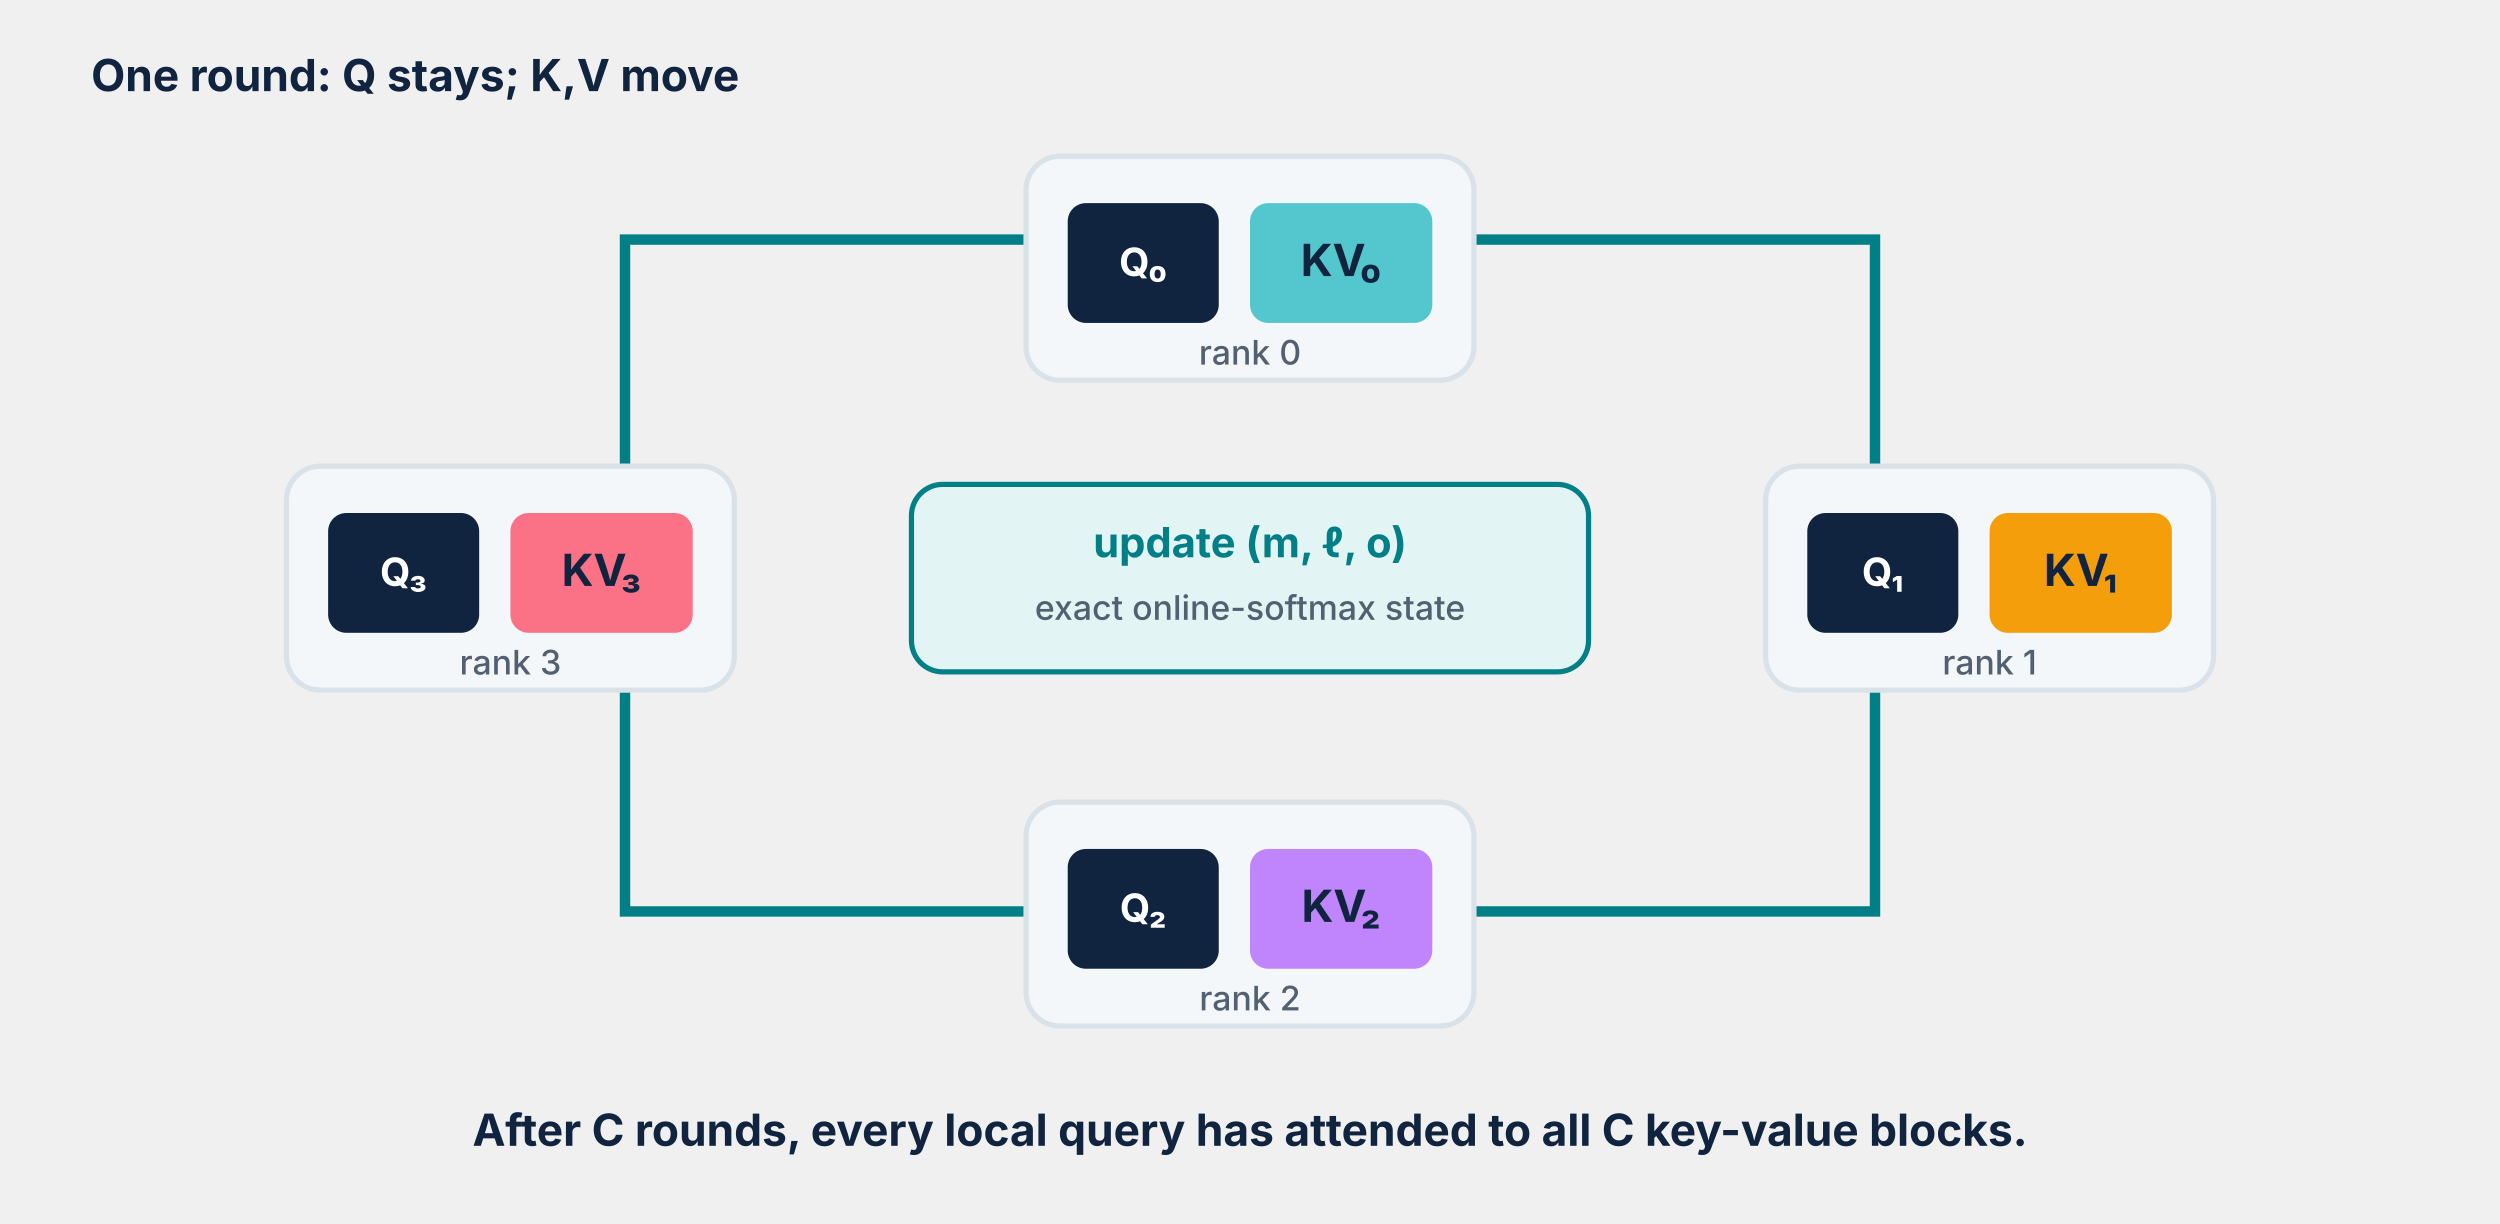
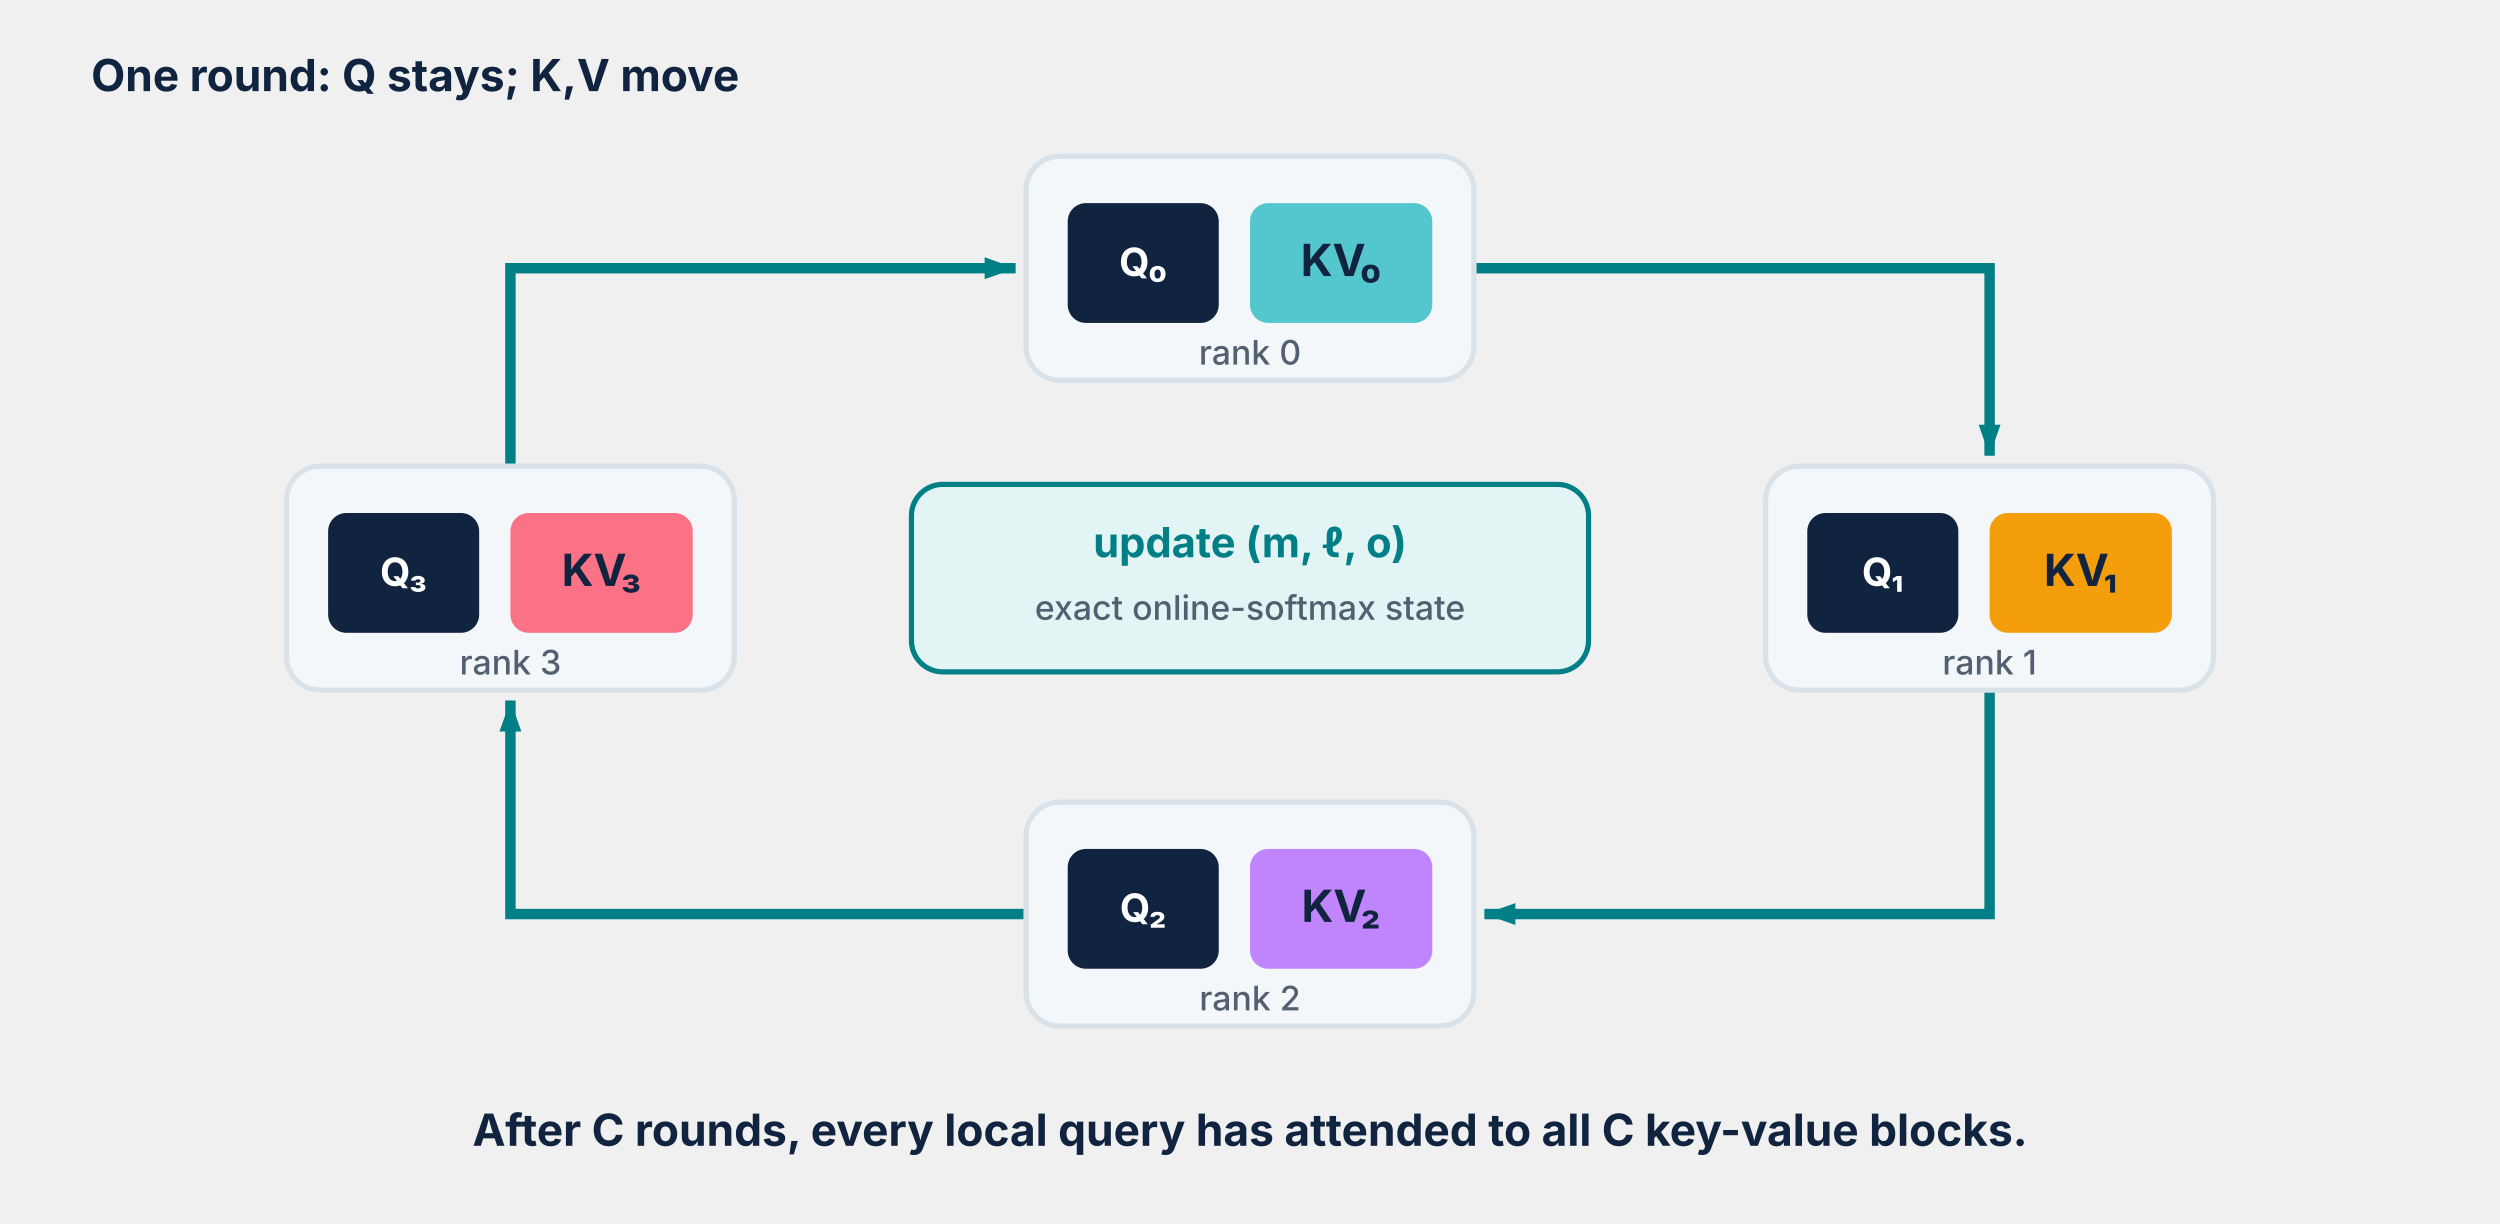
<svg xmlns="http://www.w3.org/2000/svg" viewBox="0 0 960 470" role="img" aria-labelledby="title desc">
  <defs>
-     <marker id="arrow" viewBox="0 0 10 10" refX="9" refY="5" markerWidth="8" markerHeight="8" orient="auto">
-       <path d="M0 0 10 5 0 10z" fill="#007f86" />
+     <marker id="arrow" viewBox="0 0 10 8" refX="8.5" refY="4" markerWidth="3.6" markerHeight="2.8" orient="auto">
+       <path d="M0 1L8.5 4L0 7z" fill="#007f86" />
    </marker>
    <style>
      text{font-family:Inter,ui-sans-serif,system-ui,-apple-system,BlinkMacSystemFont,"Segoe UI",sans-serif}.rank{fill:#f3f7fa;stroke:#d8e2e8;stroke-width:2}.q{fill:#10233f}.kv0{fill:#54c6cd}.kv1{fill:#f59e0b}.kv2{fill:#c084fc}.kv3{fill:#fb7185}.ring{fill:none;stroke:#007f86;stroke-width:4;marker-end:url(#arrow)}.label{fill:#10233f;font-size:17px;font-weight:750}.sub{fill:#526071;font-size:13px;font-weight:500}.inverse{fill:#fff;font-size:15px;font-weight:750}.round{fill:#e2f4f4;stroke:#007f86;stroke-width:2}.equation{fill:#007f86;font-size:16px;font-weight:750}
      @media(prefers-color-scheme:dark){.rank{fill:#182534;stroke:#2c4052}.label{fill:#f3f7fa}.sub{fill:#9fb2c4}.ring{stroke:#54d2d8}.round{fill:#173b40;stroke:#54d2d8}.equation{fill:#54d2d8}}
    </style>
  </defs>
  <text class="label" x="35" y="35">One round: Q stays; K,V move</text>
-   <path class="ring" d="M480 92H720V222" />
-   <path class="ring" d="M720 222V350H480" />
-   <path class="ring" d="M480 350H240V222" />
-   <path class="ring" d="M240 222V92H480" />
+   <path class="ring" d="M566 103H764V175" />
+   <path class="ring" d="M764 265V351H570" />
+   <path class="ring" d="M394 351H196V269" />
+   <path class="ring" d="M196 179V103H390" />
  <g>
    <rect class="rank" x="394" y="60" width="172" height="86" rx="13" />
    <rect class="q" x="410" y="78" width="58" height="46" rx="7" />
    <text class="inverse" x="439" y="106" text-anchor="middle">Q₀</text>
    <rect class="kv0" x="480" y="78" width="70" height="46" rx="7" />
    <text class="label" x="515" y="106" text-anchor="middle">KV₀</text>
    <text class="sub" x="480" y="140" text-anchor="middle">rank 0</text>
  </g>
  <g>
    <rect class="rank" x="678" y="179" width="172" height="86" rx="13" />
    <rect class="q" x="694" y="197" width="58" height="46" rx="7" />
    <text class="inverse" x="723" y="225" text-anchor="middle">Q₁</text>
    <rect class="kv1" x="764" y="197" width="70" height="46" rx="7" />
    <text class="label" x="799" y="225" text-anchor="middle">KV₁</text>
    <text class="sub" x="764" y="259" text-anchor="middle">rank 1</text>
  </g>
  <g>
    <rect class="rank" x="394" y="308" width="172" height="86" rx="13" />
    <rect class="q" x="410" y="326" width="58" height="46" rx="7" />
    <text class="inverse" x="439" y="354" text-anchor="middle">Q₂</text>
    <rect class="kv2" x="480" y="326" width="70" height="46" rx="7" />
    <text class="label" x="515" y="354" text-anchor="middle">KV₂</text>
    <text class="sub" x="480" y="388" text-anchor="middle">rank 2</text>
  </g>
  <g>
    <rect class="rank" x="110" y="179" width="172" height="86" rx="13" />
    <rect class="q" x="126" y="197" width="58" height="46" rx="7" />
    <text class="inverse" x="155" y="225" text-anchor="middle">Q₃</text>
    <rect class="kv3" x="196" y="197" width="70" height="46" rx="7" />
    <text class="label" x="231" y="225" text-anchor="middle">KV₃</text>
    <text class="sub" x="196" y="259" text-anchor="middle">rank 3</text>
  </g>
  <rect class="round" x="350" y="186" width="260" height="72" rx="12" />
  <text class="equation" x="480" y="214" text-anchor="middle">update (m, ℓ, o)</text>
  <text class="sub" x="480" y="238" text-anchor="middle">exact online-softmax state</text>
  <text class="label" x="480" y="440" text-anchor="middle">After C rounds, every local query has attended to all C key-value blocks.</text>
</svg>
